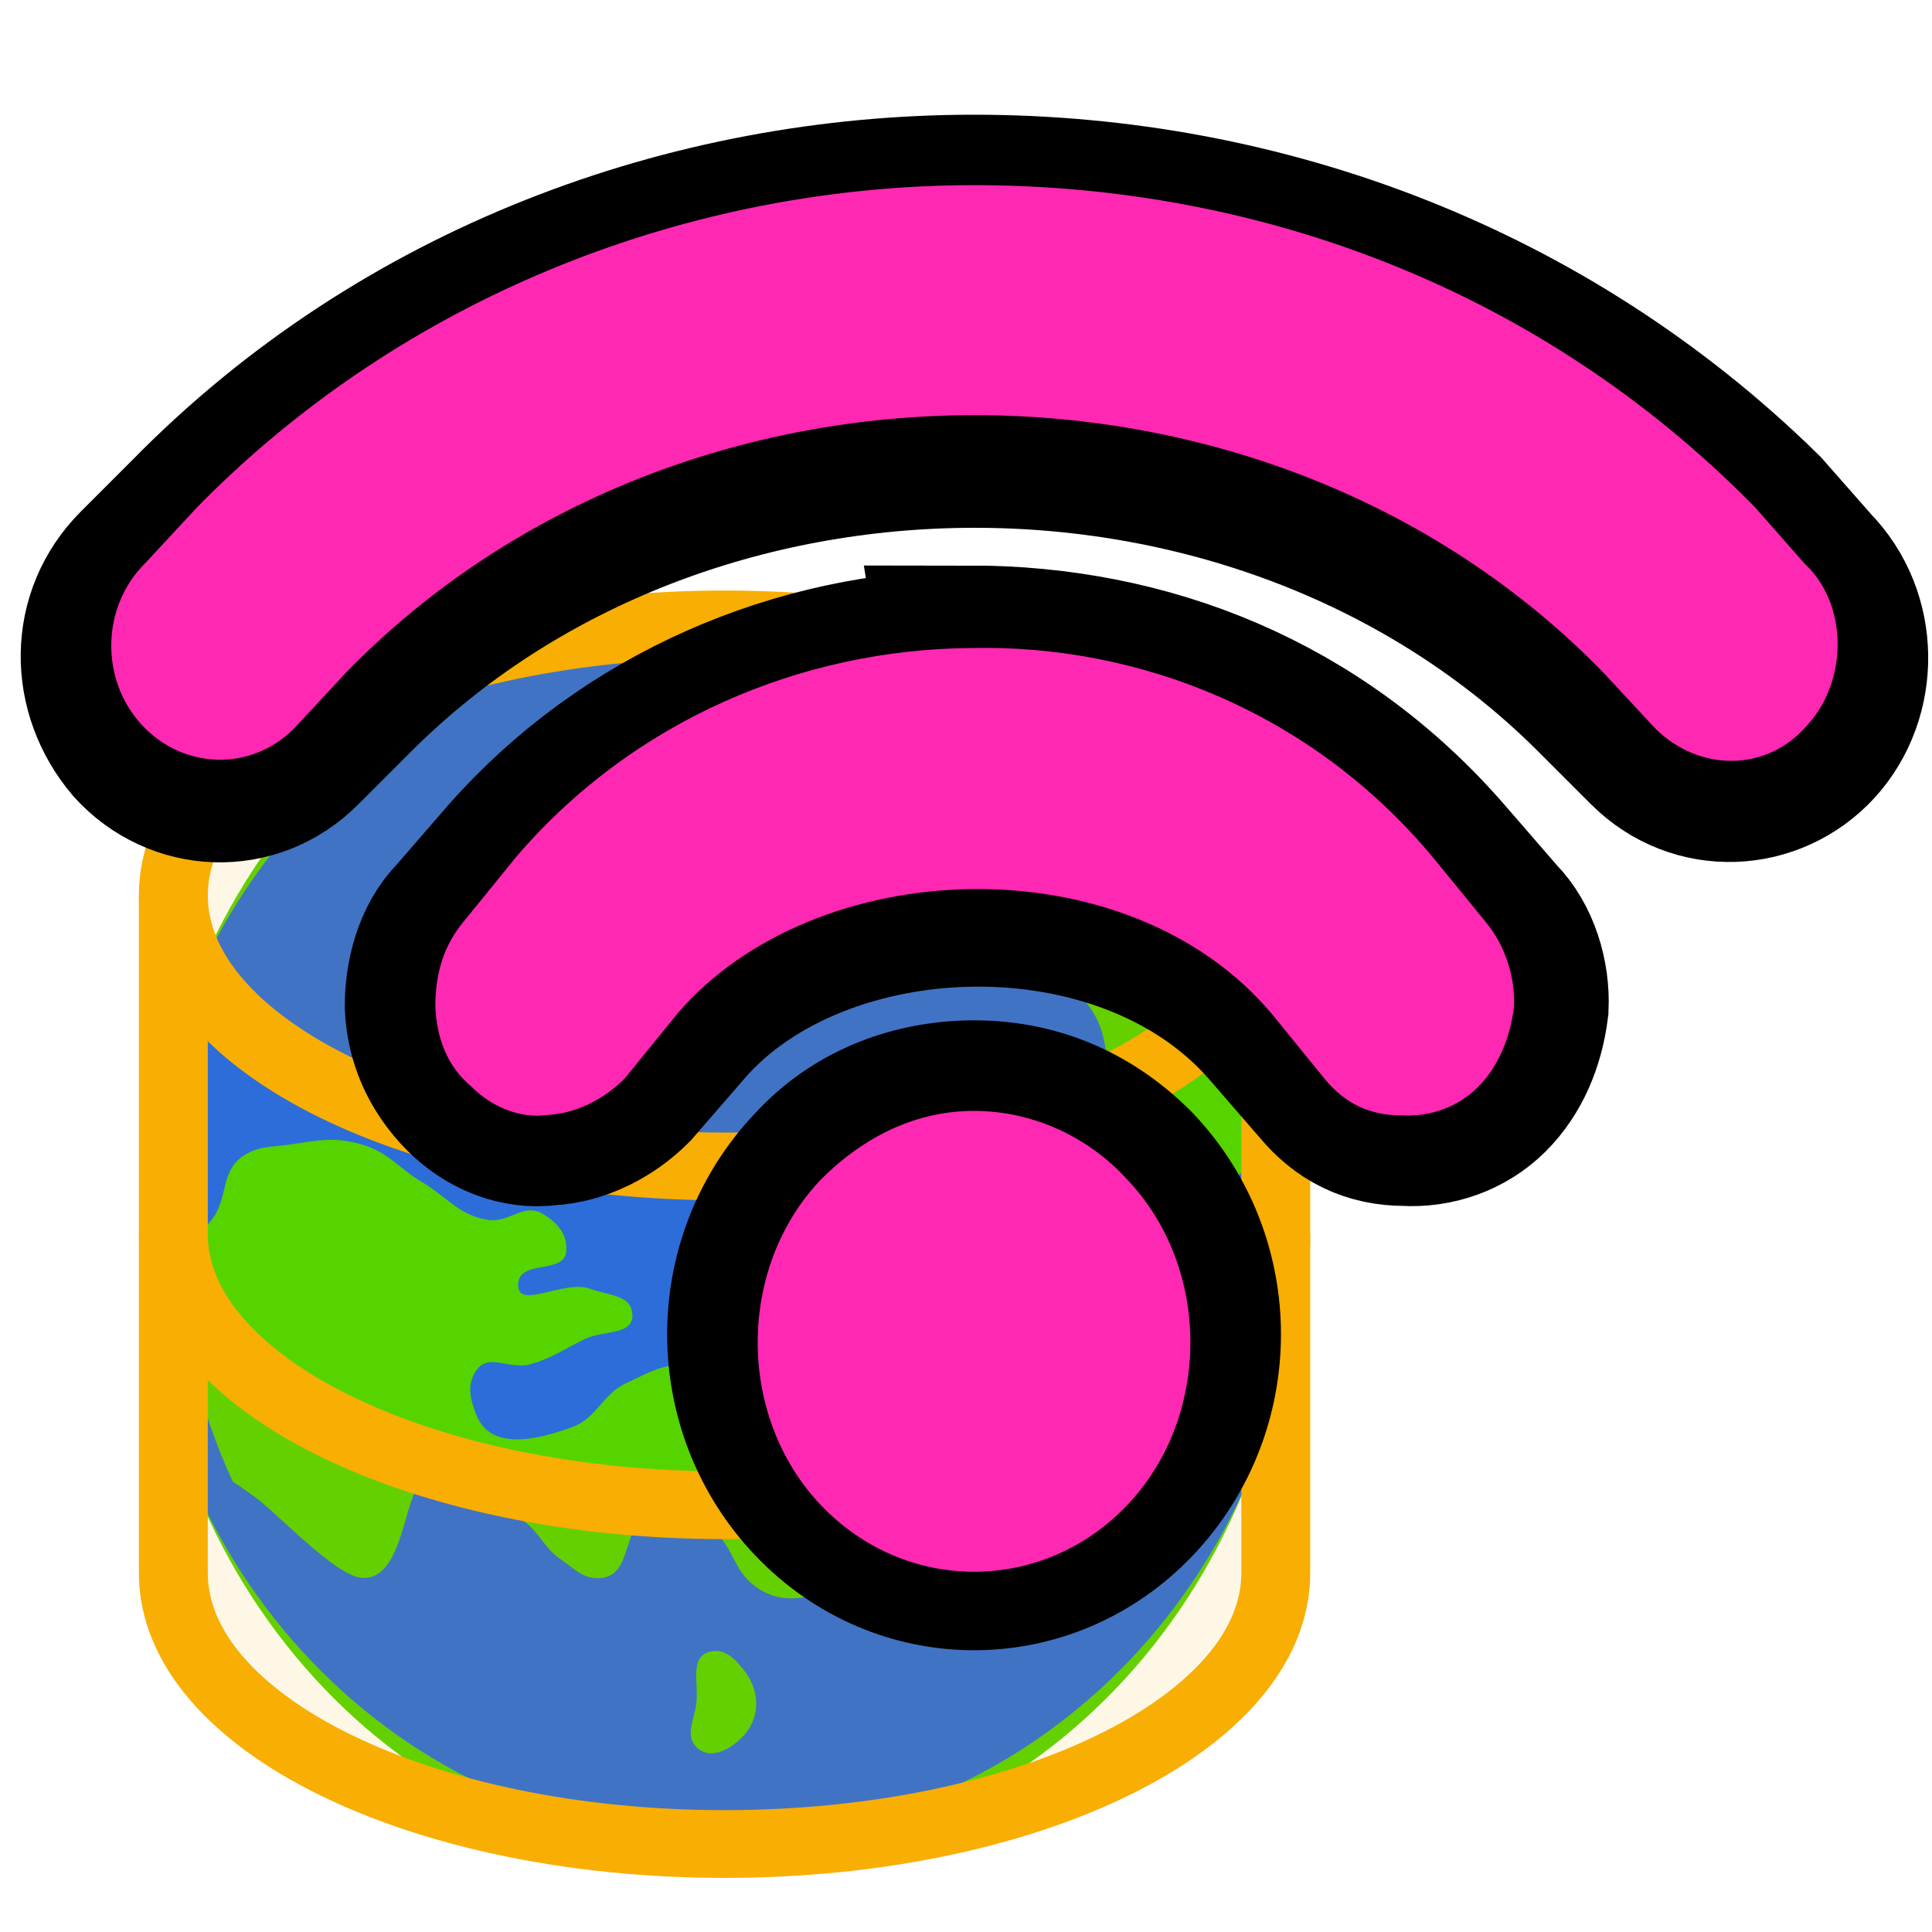
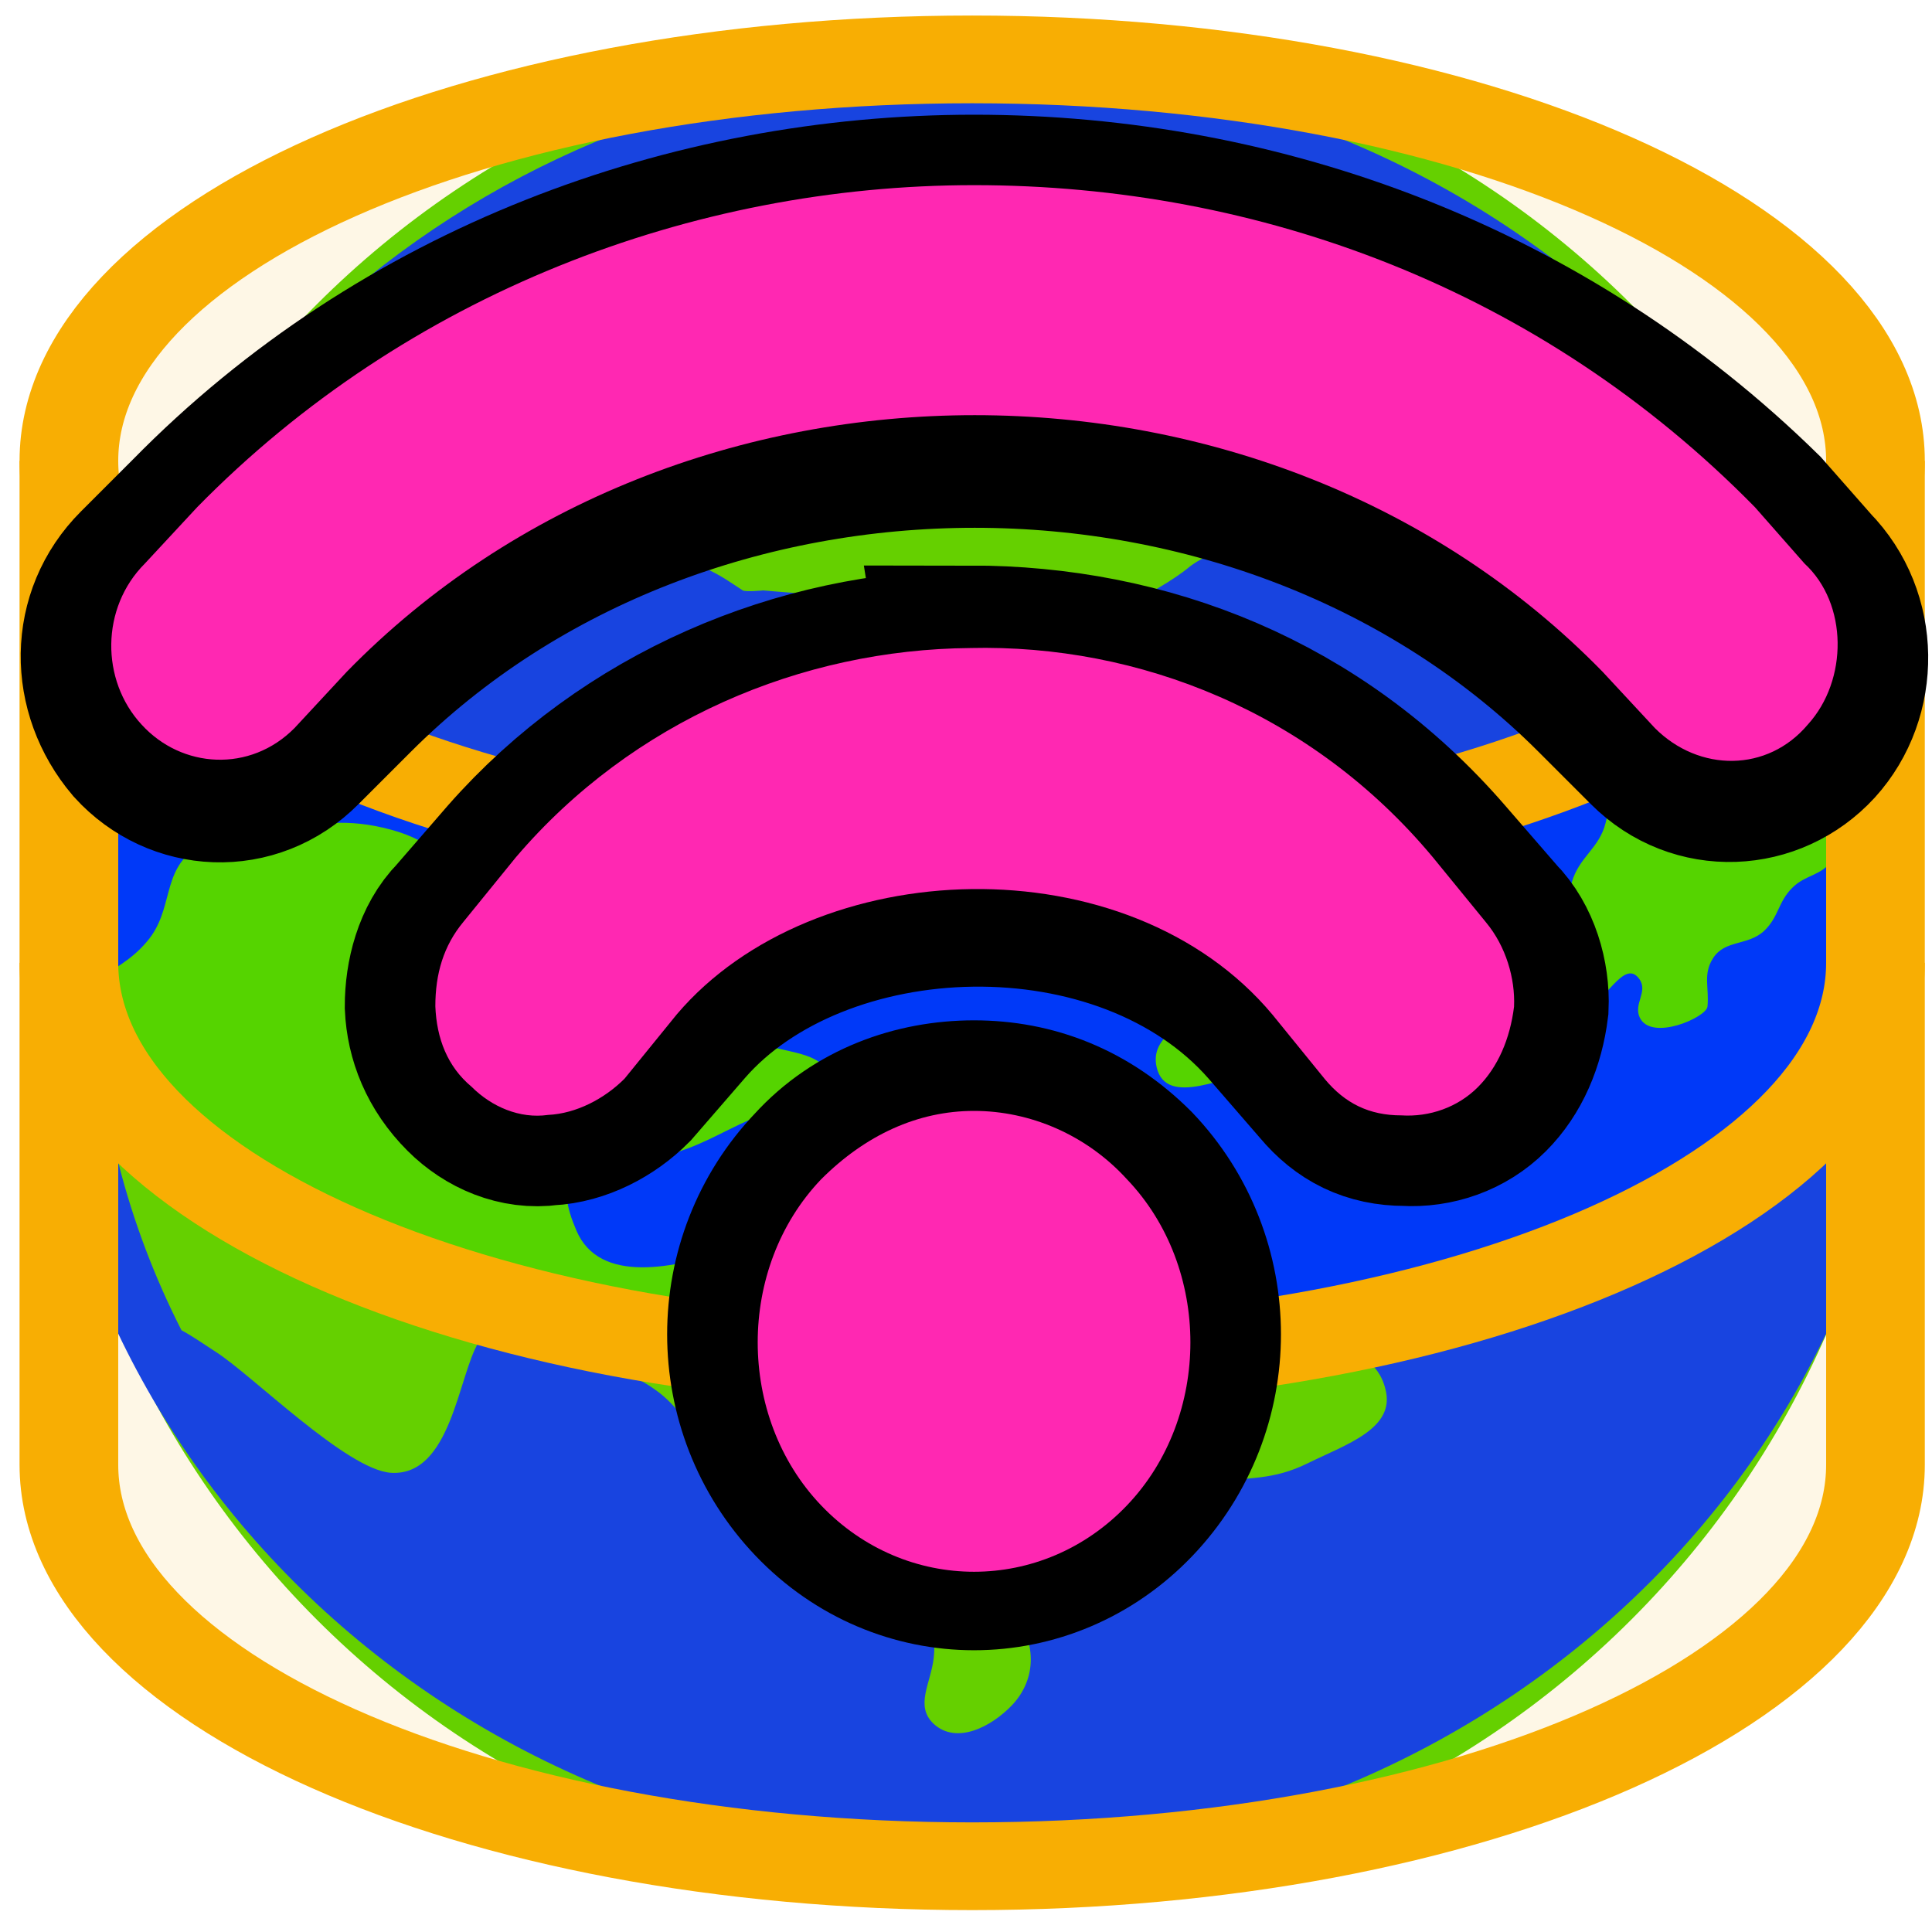
- <svg xmlns="http://www.w3.org/2000/svg" width="16" height="16" viewBox="0 0 0.48 0.48" fill="none" version="1.1" id="svg5" xml:space="preserve">
-   <defs id="defs5" />
-   <g id="g1" transform="matrix(0.7178225,0,0,0.7058722,0.00773907,0.1372273)">
-     <g style="display:inline;fill:#000000" id="g5" transform="matrix(0.00624929,0,0,0.00664293,0.03847559,0.02742624)">
-       <ellipse style="display:inline;fill:#55d400;stroke-width:0.001" id="path6" cx="0.24" cy="0.24" rx="0.211" ry="0.221" transform="matrix(150.536,0,0,150.536,-4.128636,-4.128636)" />
-       <g id="SVGRepo_bgCarrier-0" stroke-width="0" />
-       <g id="SVGRepo_tracerCarrier-9" stroke-linecap="round" stroke-linejoin="round" />
-       <g id="SVGRepo_iconCarrier-4">
-         <path fill="#2d6dd9" d="M 32,0 C 15.776,0 2.381,12.077 0.292,27.729 0.29,27.745 0.288,27.76 0.286,27.776 0.23,28.197 0.18,28.619 0.14,29.045 0.121,29.242 0.111,29.441 0.095,29.639 0.074,29.919 0.051,30.199 0.037,30.481 0.014,30.983 0,31.49 0,32 0,49.673 14.327,64 32,64 49.673,64 64,49.673 64,32 64,14.327 49.673,0 32,0 Z m 1.362,58.502 c -0.72,0.787 -1.901,1.414 -2.675,0.67 -0.653,-0.644 -0.099,-1.44 0,-2.353 0.125,-1.065 -0.362,-2.345 0.666,-2.676 0.837,-0.259 1.468,0.322 2.009,1.012 0.825,1.02 0.877,2.371 0,3.347 z M 43.446,49.87 c -1.18,0.608 -2.006,0.494 -3.323,0.673 -2.454,0.309 -4.394,1.52 -6.333,0 -0.867,-0.695 -0.978,-1.451 -1.65,-2.341 -1.084,-1.364 -1.355,-3.879 -3.01,-3.322 -1.058,0.356 -1.026,1.415 -1.654,2.335 -0.81,1.156 -0.607,2.793 -2.005,2.993 -0.974,0.138 -1.499,-0.458 -2.321,-1 -0.922,-0.614 -1.104,-1.348 -2.002,-1.993 -0.934,-0.689 -1.69,-0.693 -2.654,-1.334 -0.694,-0.463 -0.842,-1.304 -1.673,-1.334 -0.751,-0.022 -1.289,0.346 -1.664,0.996 -0.701,1.214 -0.942,4.793 -2.988,4.665 C 10.653,50.105 7.411,46.699 6.175,45.881 5.77,45.608 5.395,45.33 5.017,45.118 3.188,41.362 2.126,37.166 2.02,32.733 2.634,32.218 3.259,31.964 3.839,31.24 4.766,30.11 4.32,28.733 5.512,27.905 c 0.886,-0.604 1.602,-0.507 2.669,-0.658 1.529,-0.222 2.491,-0.422 3.988,0 1.459,0.409 2.016,1.246 3.326,1.992 1.415,0.81 2.052,1.766 3.66,2.001 1.166,0.165 1.966,-0.901 2.988,-0.337 0.824,0.458 1.406,1.066 1.341,2.001 -0.1,1.218 -2.522,0.444 -2.659,1.662 -0.183,1.558 2.512,-0.194 3.992,0.33 0.974,0.355 2.241,0.294 2.325,1.334 0.081,1.156 -1.608,0.837 -2.657,1.335 -1.162,0.541 -1.771,0.996 -3.004,1.329 -1.125,0.298 -2.312,-0.628 -2.987,0.329 -0.53,0.742 -0.343,1.489 0,2.335 0.787,1.931 3.349,1.352 5.322,0.657 1.383,-0.488 1.641,-1.726 2.997,-2.329 1.438,-0.641 2.554,-1.335 3.981,-0.663 1.178,0.556 0.849,2.05 2.006,2.663 1.253,0.668 2.432,-0.729 3.663,0 0.957,0.569 0.887,1.521 1.655,2.327 0.894,0.942 1.41,1.702 2.668,2 1.286,0.299 2.072,-1.071 3.327,-0.671 0.965,0.315 1.755,0.68 1.987,1.672 0.365,1.42 -1.356,1.984 -2.654,2.656 z m 2.393,-16.029 c -1.154,1.16 -2.156,1.539 -3.771,1.893 -1.433,0.315 -3.443,1.438 -3.772,0 -0.251,-1.148 1.029,-1.558 1.893,-2.359 0.959,-0.895 1.854,-0.983 2.826,-1.892 0.87,-0.802 0.756,-2.031 1.893,-2.359 1.109,-0.32 2.182,-0.019 2.825,0.947 0.919,1.367 -0.727,2.61 -1.894,3.77 z m 14.15,-4.522 c -0.492,0.508 -0.462,1.044 -0.965,1.542 -0.557,0.539 -1.331,0.307 -1.738,0.968 -0.358,0.577 -0.13,1.057 -0.194,1.735 -0.041,0.387 -1.924,1.256 -2.313,0.385 -0.214,-0.481 0.281,-0.907 0,-1.353 -0.263,-0.401 -0.555,-0.195 -0.899,0.181 -0.359,0.388 -0.772,0.958 -1.221,1.172 -0.589,0.273 -0.196,-2.25 -0.395,-3.088 -0.146,-0.663 0.01,-1.08 0.198,-1.736 0.25,-0.91 0.938,-1.206 1.155,-2.125 0.194,-0.806 0.033,-1.295 0,-2.123 -0.039,-0.906 -0.015,-1.427 -0.188,-2.314 -0.192,-0.937 -0.252,-1.525 -0.771,-2.316 -0.418,-0.624 -0.694,-1.001 -1.354,-1.352 -0.16,-0.088 -0.31,-0.146 -0.452,-0.191 -0.34,-0.113 -0.659,-0.128 -1.098,-0.193 -0.888,-0.132 -1.522,0.432 -2.314,0 -0.462,-0.255 -0.606,-0.575 -0.96,-0.967 -0.404,-0.434 -0.511,-0.789 -0.967,-1.158 -0.341,-0.276 -0.552,-0.437 -0.965,-0.581 -0.79,-0.263 -1.342,-0.082 -2.126,0.196 -0.77,0.268 -1.058,0.707 -1.739,1.155 -0.522,0.303 -0.893,0.371 -1.348,0.774 -0.276,0.242 -1.59,1.177 -2.127,1.155 -0.544,-0.021 -0.851,-0.343 -1.338,-0.382 -0.065,-0.008 -0.13,-0.008 -0.204,0 0,0 0,0 -0.005,0 -0.473,0.036 -0.696,0.269 -1.146,0.382 -1.107,0.276 -1.812,-0.115 -2.905,0.197 -0.712,0.2 -0.993,0.766 -1.73,0.771 -0.841,0.005 -1.125,-0.743 -1.932,-0.968 -0.442,-0.118 -0.702,-0.129 -1.157,-0.19 -0.749,-0.108 -1.178,-0.119 -1.926,-0.191 H 24.86 c -0.016,0.006 -0.591,0.058 -0.688,0 -0.422,-0.286 -0.722,-0.521 -1.244,-0.773 -0.575,-0.283 -0.919,-0.428 -1.547,-0.584 l 0.026,-0.381 c 0,0 0,-0.847 -0.121,-1.207 -0.115,-0.361 -0.24,-0.361 0,-1.086 0.248,-0.722 0.679,-1.182 0.679,-1.182 0.297,-0.228 0.516,-0.305 0.769,-0.58 0.51,-0.539 0.717,-0.998 0.774,-1.739 0.067,-0.972 -1.205,-1.367 -0.97,-2.316 0.209,-0.826 0.904,-0.98 1.547,-1.543 0.779,-0.67 1.468,-0.758 2.12,-1.542 0.501,-0.593 0.911,-0.965 0.97,-1.738 C 27.228,3.376 26.945,2.965 26.605,2.495 28.356,2.175 30.157,2 32,2 c 14.919,0 27.29,10.893 29.605,25.158 -0.203,0.352 -10e-4,0.796 -0.27,1.193 -0.356,0.543 -0.899,0.499 -1.346,0.968 z" id="path1-8" />
-       </g>
+ <svg xmlns="http://www.w3.org/2000/svg" xmlns:xlink="http://www.w3.org/1999/xlink" width="16" height="16" viewBox="0 0 0.48 0.48" fill="none" version="1.1" id="svg5" xml:space="preserve">
+   <defs id="defs5">
+     <linearGradient id="swatch1">
+       <stop style="stop-color:#0039f8;stop-opacity:1;" offset="0" id="stop1" />
+     </linearGradient>
+     <linearGradient xlink:href="#swatch1" id="linearGradient5" gradientUnits="userSpaceOnUse" x1="0" y1="32" x2="64" y2="32" />
+     <linearGradient xlink:href="#swatch1" id="linearGradient7" gradientUnits="userSpaceOnUse" x1="0" y1="32" x2="64" y2="32" />
+     <linearGradient xlink:href="#swatch1" id="linearGradient8" gradientUnits="userSpaceOnUse" x1="0" y1="32" x2="64" y2="32" />
+     <linearGradient xlink:href="#swatch1" id="linearGradient9" gradientUnits="userSpaceOnUse" x1="0" y1="32" x2="64" y2="32" />
+     <linearGradient xlink:href="#swatch1" id="linearGradient10" gradientUnits="userSpaceOnUse" x1="0" y1="32" x2="64" y2="32" />
+   </defs>
+   <ellipse style="fill:#55d400;stroke-width:0.001" id="path6" cx="0.242" cy="0.239" rx="0.231" ry="0.231" />
+   <g style="fill:url(#linearGradient9);stroke-width:0.998;stroke-dasharray:none" id="g5" transform="matrix(0.00728046,0,0,0.00695877,0.00856118,0.01652926)">
+     <g id="SVGRepo_bgCarrier-0" stroke-width="0" style="fill:url(#linearGradient5);stroke-width:0.998;stroke-dasharray:none" />
+     <g id="SVGRepo_tracerCarrier-9" stroke-linecap="round" stroke-linejoin="round" style="fill:url(#swatch1);stroke-width:0.998;stroke-dasharray:none" />
+     <g id="SVGRepo_iconCarrier-4" style="fill:url(#linearGradient10);stroke-width:0.998;stroke-dasharray:none">
+       <path fill="#2d6dd9" d="M 32,0 C 15.776,0 2.381,12.077 0.292,27.729 0.29,27.745 0.288,27.76 0.286,27.776 0.23,28.197 0.18,28.619 0.14,29.045 0.121,29.242 0.111,29.441 0.095,29.639 0.074,29.919 0.051,30.199 0.037,30.481 0.014,30.983 0,31.49 0,32 0,49.673 14.327,64 32,64 49.673,64 64,49.673 64,32 64,14.327 49.673,0 32,0 Z m 1.362,58.502 c -0.72,0.787 -1.901,1.414 -2.675,0.67 -0.653,-0.644 -0.099,-1.44 0,-2.353 0.125,-1.065 -0.362,-2.345 0.666,-2.676 0.837,-0.259 1.468,0.322 2.009,1.012 0.825,1.02 0.877,2.371 0,3.347 z M 43.446,49.87 c -1.18,0.608 -2.006,0.494 -3.323,0.673 -2.454,0.309 -4.394,1.52 -6.333,0 -0.867,-0.695 -0.978,-1.451 -1.65,-2.341 -1.084,-1.364 -1.355,-3.879 -3.01,-3.322 -1.058,0.356 -1.026,1.415 -1.654,2.335 -0.81,1.156 -0.607,2.793 -2.005,2.993 -0.974,0.138 -1.499,-0.458 -2.321,-1 -0.922,-0.614 -1.104,-1.348 -2.002,-1.993 -0.934,-0.689 -1.69,-0.693 -2.654,-1.334 -0.694,-0.463 -0.842,-1.304 -1.673,-1.334 -0.751,-0.022 -1.289,0.346 -1.664,0.996 -0.701,1.214 -0.942,4.793 -2.988,4.665 C 10.653,50.105 7.411,46.699 6.175,45.881 5.77,45.608 5.395,45.33 5.017,45.118 3.188,41.362 2.126,37.166 2.02,32.733 2.634,32.218 3.259,31.964 3.839,31.24 4.766,30.11 4.32,28.733 5.512,27.905 c 0.886,-0.604 1.602,-0.507 2.669,-0.658 1.529,-0.222 2.491,-0.422 3.988,0 1.459,0.409 2.016,1.246 3.326,1.992 1.415,0.81 2.052,1.766 3.66,2.001 1.166,0.165 1.966,-0.901 2.988,-0.337 0.824,0.458 1.406,1.066 1.341,2.001 -0.1,1.218 -2.522,0.444 -2.659,1.662 -0.183,1.558 2.512,-0.194 3.992,0.33 0.974,0.355 2.241,0.294 2.325,1.334 0.081,1.156 -1.608,0.837 -2.657,1.335 -1.162,0.541 -1.771,0.996 -3.004,1.329 -1.125,0.298 -2.312,-0.628 -2.987,0.329 -0.53,0.742 -0.343,1.489 0,2.335 0.787,1.931 3.349,1.352 5.322,0.657 1.383,-0.488 1.641,-1.726 2.997,-2.329 1.438,-0.641 2.554,-1.335 3.981,-0.663 1.178,0.556 0.849,2.05 2.006,2.663 1.253,0.668 2.432,-0.729 3.663,0 0.957,0.569 0.887,1.521 1.655,2.327 0.894,0.942 1.41,1.702 2.668,2 1.286,0.299 2.072,-1.071 3.327,-0.671 0.965,0.315 1.755,0.68 1.987,1.672 0.365,1.42 -1.356,1.984 -2.654,2.656 z m 2.393,-16.029 c -1.154,1.16 -2.156,1.539 -3.771,1.893 -1.433,0.315 -3.443,1.438 -3.772,0 -0.251,-1.148 1.029,-1.558 1.893,-2.359 0.959,-0.895 1.854,-0.983 2.826,-1.892 0.87,-0.802 0.756,-2.031 1.893,-2.359 1.109,-0.32 2.182,-0.019 2.825,0.947 0.919,1.367 -0.727,2.61 -1.894,3.77 z m 14.15,-4.522 c -0.492,0.508 -0.462,1.044 -0.965,1.542 -0.557,0.539 -1.331,0.307 -1.738,0.968 -0.358,0.577 -0.13,1.057 -0.194,1.735 -0.041,0.387 -1.924,1.256 -2.313,0.385 -0.214,-0.481 0.281,-0.907 0,-1.353 -0.263,-0.401 -0.555,-0.195 -0.899,0.181 -0.359,0.388 -0.772,0.958 -1.221,1.172 -0.589,0.273 -0.196,-2.25 -0.395,-3.088 -0.146,-0.663 0.01,-1.08 0.198,-1.736 0.25,-0.91 0.938,-1.206 1.155,-2.125 0.194,-0.806 0.033,-1.295 0,-2.123 -0.039,-0.906 -0.015,-1.427 -0.188,-2.314 -0.192,-0.937 -0.252,-1.525 -0.771,-2.316 -0.418,-0.624 -0.694,-1.001 -1.354,-1.352 -0.16,-0.088 -0.31,-0.146 -0.452,-0.191 -0.34,-0.113 -0.659,-0.128 -1.098,-0.193 -0.888,-0.132 -1.522,0.432 -2.314,0 -0.462,-0.255 -0.606,-0.575 -0.96,-0.967 -0.404,-0.434 -0.511,-0.789 -0.967,-1.158 -0.341,-0.276 -0.552,-0.437 -0.965,-0.581 -0.79,-0.263 -1.342,-0.082 -2.126,0.196 -0.77,0.268 -1.058,0.707 -1.739,1.155 -0.522,0.303 -0.893,0.371 -1.348,0.774 -0.276,0.242 -1.59,1.177 -2.127,1.155 -0.544,-0.021 -0.851,-0.343 -1.338,-0.382 -0.065,-0.008 -0.13,-0.008 -0.204,0 0,0 0,0 -0.005,0 -0.473,0.036 -0.696,0.269 -1.146,0.382 -1.107,0.276 -1.812,-0.115 -2.905,0.197 -0.712,0.2 -0.993,0.766 -1.73,0.771 -0.841,0.005 -1.125,-0.743 -1.932,-0.968 -0.442,-0.118 -0.702,-0.129 -1.157,-0.19 -0.749,-0.108 -1.178,-0.119 -1.926,-0.191 H 24.86 c -0.016,0.006 -0.591,0.058 -0.688,0 -0.422,-0.286 -0.722,-0.521 -1.244,-0.773 -0.575,-0.283 -0.919,-0.428 -1.547,-0.584 l 0.026,-0.381 c 0,0 0,-0.847 -0.121,-1.207 -0.115,-0.361 -0.24,-0.361 0,-1.086 0.248,-0.722 0.679,-1.182 0.679,-1.182 0.297,-0.228 0.516,-0.305 0.769,-0.58 0.51,-0.539 0.717,-0.998 0.774,-1.739 0.067,-0.972 -1.205,-1.367 -0.97,-2.316 0.209,-0.826 0.904,-0.98 1.547,-1.543 0.779,-0.67 1.468,-0.758 2.12,-1.542 0.501,-0.593 0.911,-0.965 0.97,-1.738 C 27.228,3.376 26.945,2.965 26.605,2.495 28.356,2.175 30.157,2 32,2 c 14.919,0 27.29,10.893 29.605,25.158 -0.203,0.352 -10e-4,0.796 -0.27,1.193 -0.356,0.543 -0.899,0.499 -1.346,0.968 z" id="path1-8" style="fill:url(#linearGradient7);stroke-width:0.998;stroke-dasharray:none" />
    </g>
-     <g id="SVGRepo_iconCarrier" transform="matrix(0.02384798,0,0,0.02384798,-0.04617576,-0.04617576)" style="display:inline;stroke-width:1;stroke-dasharray:none">
-       <path opacity="0.1" d="m 20,7 c 0,2.209 -3.582,4 -8,4 C 7.582,11 4,9.209 4,7 4,4.791 7.582,3 12,3 c 4.418,0 8,1.791 8,4 z" fill="#f8ae03" id="path1" style="stroke-width:1;stroke-dasharray:none" />
-       <path opacity="0.1" d="M 19.75,13.477 C 19.314,14.092 18.619,14.627 17.769,15.052 16.279,15.797 14.239,16.25 12,16.25 9.76,16.25 7.721,15.797 6.231,15.052 5.381,14.627 4.686,14.092 4.25,13.477 V 17 c 0,0.959 0.784,1.894 2.205,2.605 C 7.861,20.308 9.821,20.75 12,20.75 c 2.179,0 4.139,-0.442 5.545,-1.145 C 18.966,18.894 19.75,17.959 19.75,17 Z" fill="#f8ae03" id="path2" style="stroke-width:1;stroke-dasharray:none" />
-       <path d="m 20,7 c 0,2.209 -3.582,4 -8,4 C 7.582,11 4,9.209 4,7 4,4.791 7.582,3 12,3 c 4.418,0 8,1.791 8,4 z" stroke="#f8ae03" stroke-width="2" id="path3" style="stroke-width:1;stroke-dasharray:none" />
-       <path d="m 20,12 c 0,2.209 -3.582,4 -8,4 -4.418,0 -8,-1.791 -8,-4" stroke="#f8ae03" stroke-width="2" id="path4" style="stroke-width:1;stroke-dasharray:none" />
-       <path d="m 4,7 v 10 c 0,2.209 3.582,4 8,4 4.418,0 8,-1.791 8,-4 V 7" stroke="#f8ae03" stroke-width="2" id="path5" style="stroke-width:1;stroke-dasharray:none" />
-     </g>
+   </g>
+   <g id="SVGRepo_iconCarrier" transform="matrix(0.02805252,0,0,0.02493923,-0.09509429,-0.06006065)" style="stroke-width:0.874;stroke-dasharray:none">
+     <path opacity="0.1" d="m 20,7 c 0,2.209 -3.582,4 -8,4 C 7.582,11 4,9.209 4,7 4,4.791 7.582,3 12,3 c 4.418,0 8,1.791 8,4 z" fill="#f8ae03" id="path1" style="stroke-width:0.874;stroke-dasharray:none" />
+     <path opacity="0.1" d="M 19.75,13.477 C 19.314,14.092 18.619,14.627 17.769,15.052 16.279,15.797 14.239,16.25 12,16.25 9.76,16.25 7.721,15.797 6.231,15.052 5.381,14.627 4.686,14.092 4.25,13.477 V 17 c 0,0.959 0.784,1.894 2.205,2.605 C 7.861,20.308 9.821,20.75 12,20.75 c 2.179,0 4.139,-0.442 5.545,-1.145 C 18.966,18.894 19.75,17.959 19.75,17 Z" fill="#f8ae03" id="path2" style="stroke-width:0.874;stroke-dasharray:none" />
+     <path d="m 20,7 c 0,2.209 -3.582,4 -8,4 C 7.582,11 4,9.209 4,7 4,4.791 7.582,3 12,3 c 4.418,0 8,1.791 8,4 z" stroke="#f8ae03" stroke-width="2" id="path3" style="stroke-width:0.874;stroke-dasharray:none" />
+     <path d="m 20,12 c 0,2.209 -3.582,4 -8,4 -4.418,0 -8,-1.791 -8,-4" stroke="#f8ae03" stroke-width="2" id="path4" style="stroke-width:0.874;stroke-dasharray:none" />
+     <path d="m 4,7 v 10 c 0,2.209 3.582,4 8,4 4.418,0 8,-1.791 8,-4 V 7" stroke="#f8ae03" stroke-width="2" id="path5" style="stroke-width:0.874;stroke-dasharray:none" />
  </g>
  <path d="m 0.242,0.051 c -0.07,0 -0.141,0.026 -0.193,0.079 l -0.013,0.013 c -0.011,0.011 -0.011,0.028 -8.4158e-4,0.04 0.01,0.011 0.027,0.012 0.038,8.7908e-4 l 0.013,-0.013 c 0.083,-0.083 0.229,-0.083 0.312,0 l 0.013,0.013 c 0.011,0.011 0.028,0.01 0.038,-8.7908e-4 0.01,-0.011 0.01,-0.029 -8.4157e-4,-0.04 L 0.436,0.129 C 0.383,0.077 0.313,0.051 0.242,0.051 Z m -8.4078e-4,0.113 c -0.042,3.2911e-4 -0.084,0.018 -0.113,0.051 l -0.013,0.015 c -0.005,0.005 -0.007,0.013 -0.007,0.02 3.1516e-4,0.007 0.003,0.014 0.009,0.02 0.005,0.005 0.012,0.008 0.019,0.007 0.007,-3.2908e-4 0.014,-0.004 0.019,-0.009 l 0.013,-0.015 c 0.034,-0.039 0.112,-0.042 0.149,1.1047e-4 l 0.013,0.015 c 0.005,0.006 0.011,0.009 0.019,0.009 0.007,4.3747e-4 0.014,-0.002 0.019,-0.007 0.005,-0.005 0.008,-0.012 0.009,-0.02 3.124e-4,-0.007 -0.002,-0.015 -0.007,-0.02 l -0.013,-0.015 C 0.326,0.179 0.284,0.163 0.241,0.163 Z m 8.4158e-4,0.112 c -0.014,0 -0.028,0.005 -0.038,0.016 -0.021,0.022 -0.021,0.057 0,0.079 0.021,0.022 0.055,0.022 0.076,0 0.021,-0.022 0.021,-0.057 0,-0.079 -0.011,-0.011 -0.024,-0.016 -0.038,-0.016 z m 0,0" fill="#2e3436" id="path7" style="display:inline;fill:#000000;fill-opacity:1;stroke:#000000;stroke-width:0.045;stroke-dasharray:none;stroke-opacity:1" />
  <path d="m 0.242,0.046 c -0.07,0 -0.141,0.027 -0.193,0.08 L 0.036,0.14 c -0.011,0.011 -0.011,0.029 -8.4074e-4,0.04 0.01,0.011 0.027,0.012 0.038,8.967e-4 l 0.013,-0.014 c 0.083,-0.085 0.229,-0.085 0.312,0 l 0.013,0.014 c 0.011,0.011 0.028,0.011 0.038,-8.967e-4 0.01,-0.011 0.01,-0.03 -8.4073e-4,-0.04 L 0.436,0.126 C 0.383,0.072 0.313,0.046 0.242,0.046 Z m -8.3994e-4,0.115 c -0.042,3.3571e-4 -0.084,0.018 -0.113,0.052 l -0.013,0.016 c -0.005,0.006 -0.007,0.013 -0.007,0.021 3.1485e-4,0.008 0.003,0.015 0.009,0.02 0.005,0.005 0.012,0.008 0.019,0.007 0.007,-3.3568e-4 0.014,-0.004 0.019,-0.009 l 0.013,-0.016 c 0.034,-0.04 0.112,-0.043 0.148,1.1268e-4 l 0.013,0.016 c 0.005,0.006 0.011,0.009 0.019,0.009 0.007,4.4624e-4 0.014,-0.002 0.019,-0.007 0.005,-0.005 0.008,-0.012 0.009,-0.02 3.1209e-4,-0.007 -0.002,-0.015 -0.007,-0.021 L 0.356,0.213 C 0.326,0.177 0.283,0.16 0.241,0.161 Z m 8.4074e-4,0.115 c -0.014,0 -0.027,0.006 -0.038,0.017 -0.021,0.022 -0.021,0.059 0,0.081 0.021,0.022 0.055,0.022 0.076,0 0.021,-0.022 0.021,-0.059 0,-0.081 -0.01,-0.011 -0.024,-0.017 -0.038,-0.017 z m 0,0" fill="#2e3436" id="path1-0" style="display:inline;fill:#ff28b2;fill-opacity:1;stroke-width:0.028" />
</svg>
